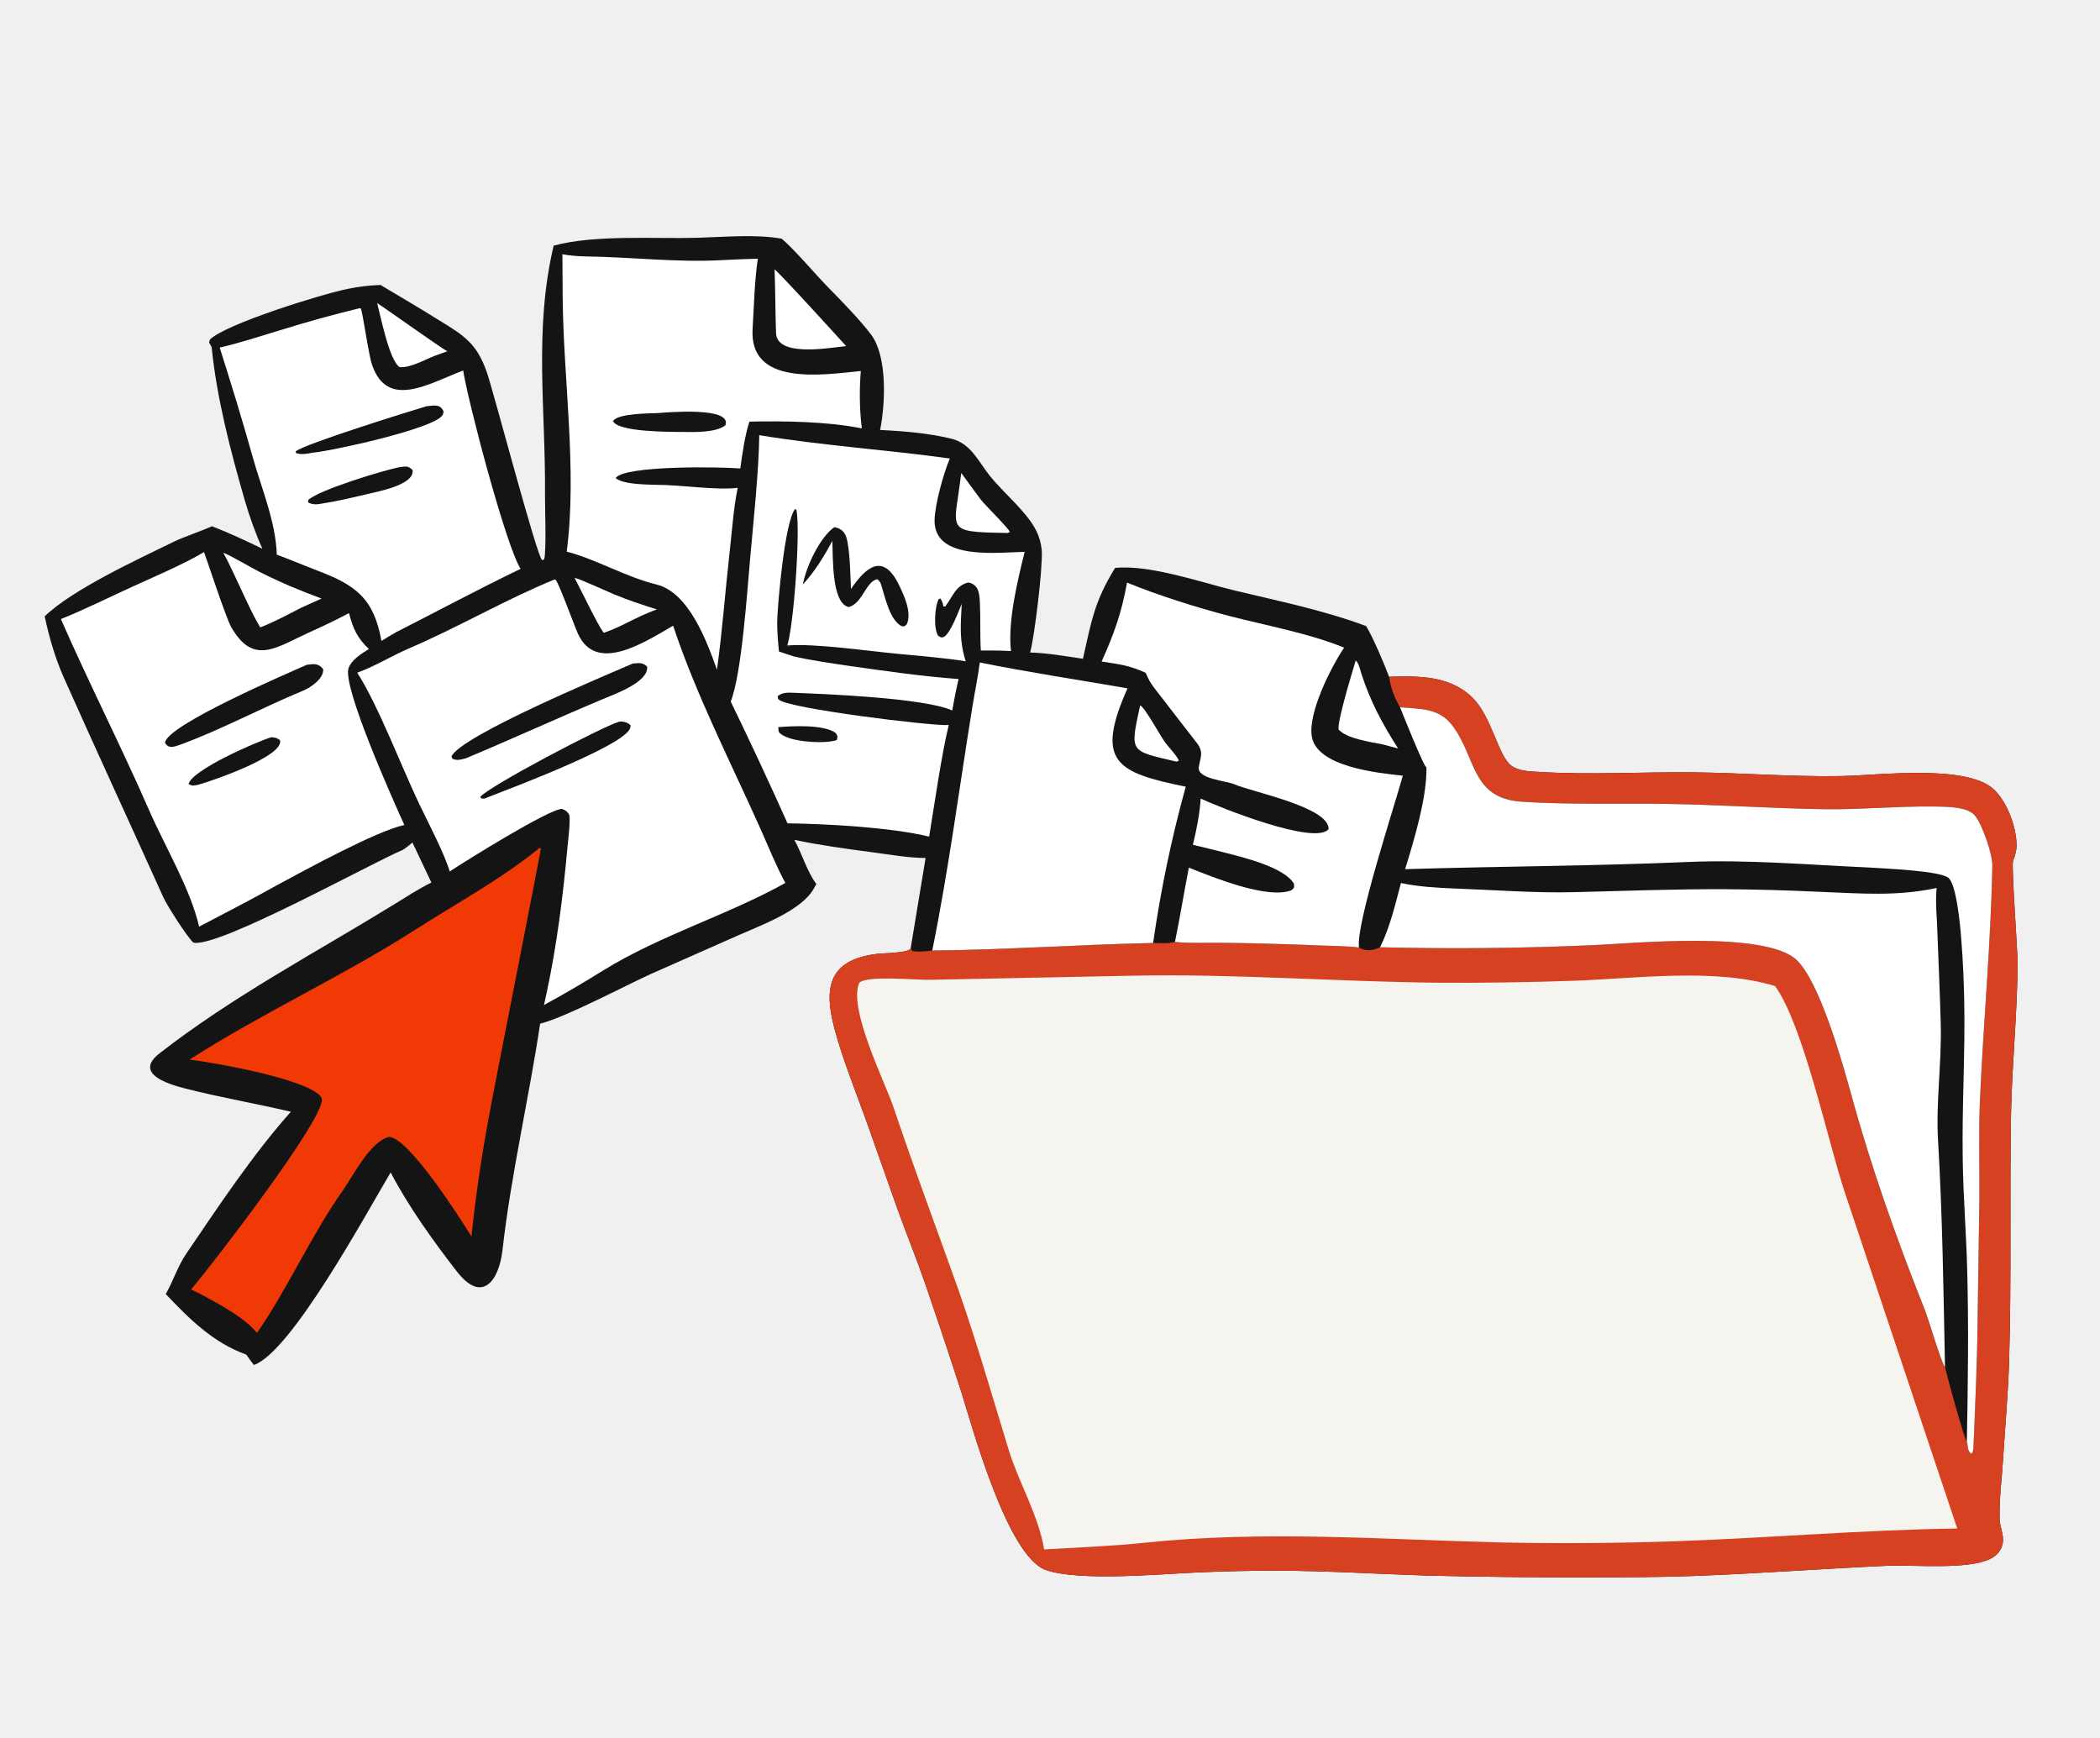
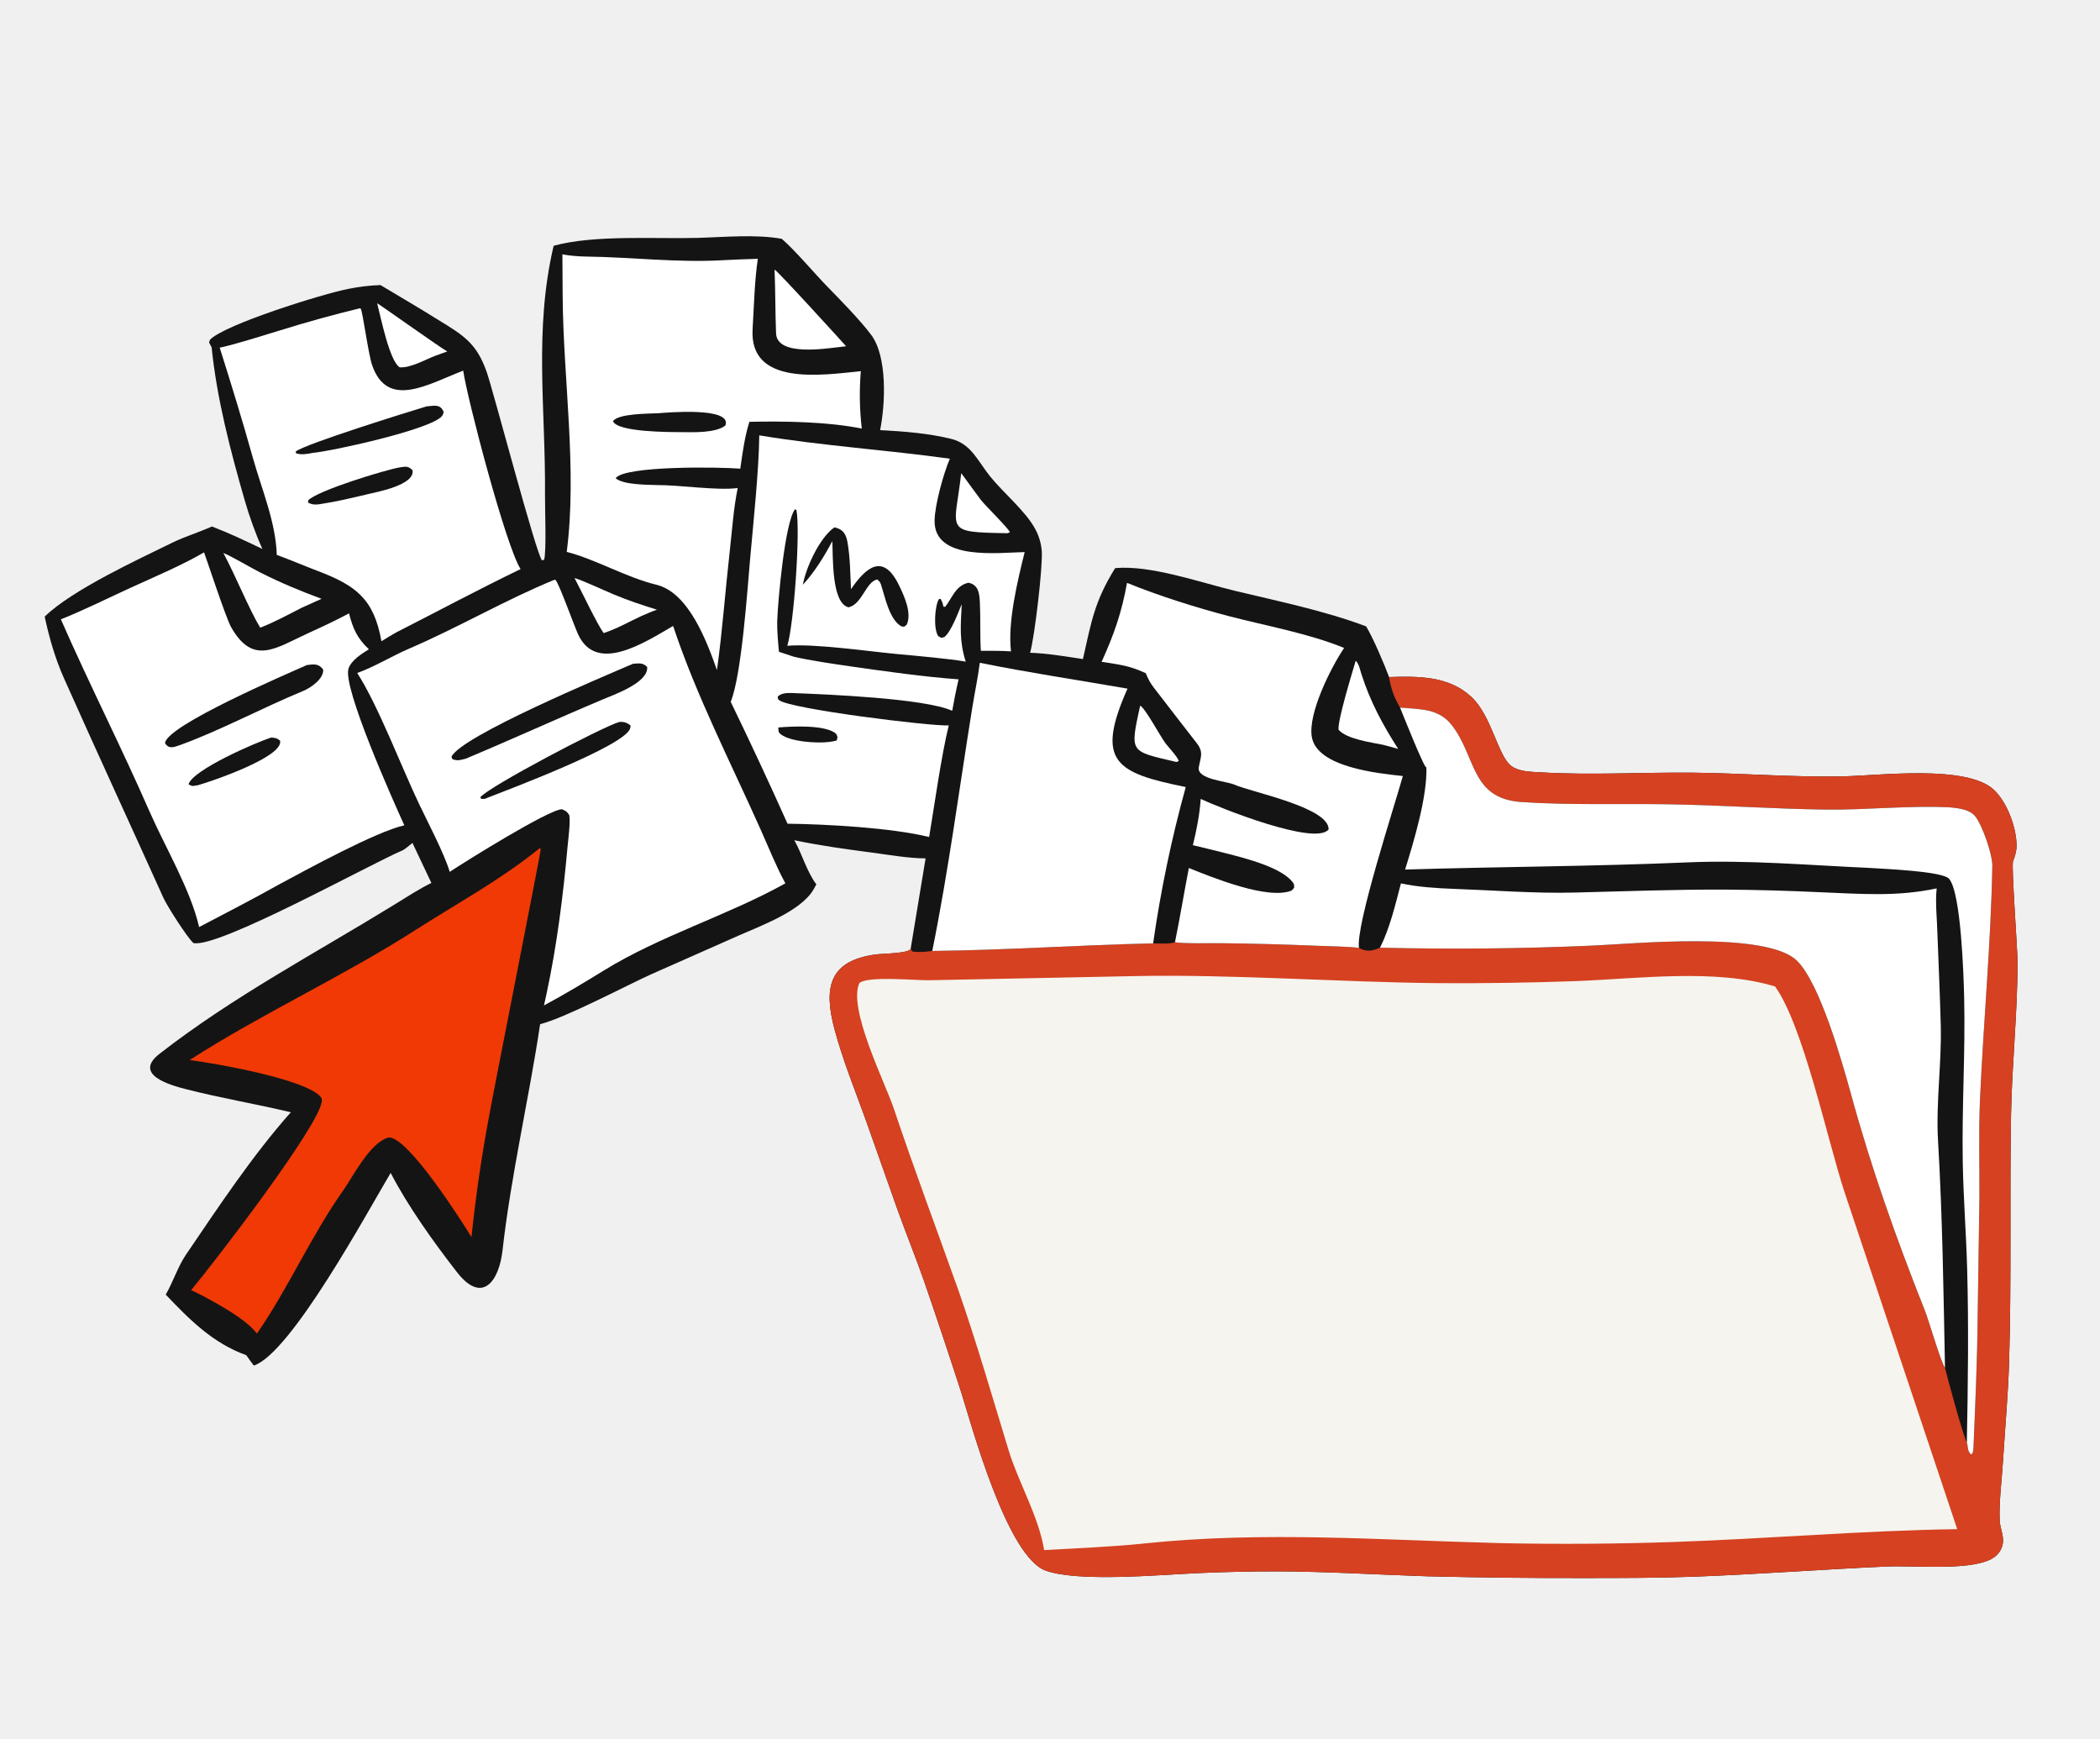
- <svg xmlns="http://www.w3.org/2000/svg" width="406" height="336" viewBox="0 0 406 336" fill="none">
-   <path d="M107.038 47.495C114.908 45.332 126.579 46.198 134.856 45.97C140.097 45.825 146.067 45.239 151.139 46.151C153.624 48.262 157.585 52.971 159.991 55.426C162.477 57.962 166.393 61.971 168.437 64.722C171.564 68.928 171.186 77.998 170.156 83.123C174.721 83.355 179.441 83.722 183.884 84.805C187.743 85.745 189.045 89.097 191.395 92.029C193.964 95.234 198.226 98.697 200.152 102.238C200.865 103.556 201.293 105.01 201.409 106.504C201.632 109.465 200.027 123.094 199.154 126.145C202.528 126.249 206.015 126.861 209.364 127.361C211.02 120.021 211.614 116.211 215.593 109.786C222.461 109.157 231.911 112.53 238.784 114.181C247.091 116.176 256.165 118.039 264.12 121.043C265.48 123.286 267.637 128.372 268.555 130.835C274.187 130.669 280.142 130.579 284.525 134.726C288.435 138.428 289.617 146.196 292.225 148.053C293.757 149.146 295.927 149.132 297.747 149.243C307.547 149.841 317.54 149.213 327.37 149.317C336.917 149.417 346.53 150.215 356.06 150.035C363.342 149.897 380.422 147.677 385.582 152.715C388.115 155.188 389.865 159.957 389.87 163.455C389.87 164.469 389.54 165.531 389.182 166.471C388.852 167.347 390.072 183.709 390.065 186.087C390.037 195.912 388.972 205.705 388.8 215.523C388.525 231.431 388.902 247.398 388.422 263.3C388.23 269.593 387.647 275.908 387.257 282.193C387.022 285.975 386.477 289.973 386.6 293.745C386.647 295.233 387.435 296.708 387.222 298.198C387.012 299.66 386.075 300.755 384.767 301.385C380.29 303.545 370.022 302.483 364.742 302.718C352.407 303.27 340.09 304.205 327.75 304.675C320.767 304.943 313.76 304.933 306.775 304.943C296.527 304.968 286.28 304.858 276.037 304.61C266.27 304.298 256.522 303.675 246.749 303.653C241.732 303.653 236.716 303.763 231.704 303.988C224.11 304.328 208.679 305.758 202.234 303.538C194.771 300.965 187.955 275.823 185.837 269.058C183.544 261.975 181.186 254.913 178.763 247.872C177.151 243.253 175.309 238.698 173.639 234.099L167.326 216.264C165.25 210.542 162.954 204.879 161.361 198.981C159.148 190.781 160.286 185.578 169.514 184.413C170.62 184.273 175.924 184.254 176.068 183.302L178.949 165.875C175.725 165.876 171.797 165.183 168.551 164.753C163.517 164.087 158.538 163.419 153.568 162.364C155.058 165.004 155.993 168.476 157.83 170.901C157.65 171.24 157.464 171.575 157.27 171.906C154.811 176.086 147.183 178.86 142.756 180.813L125.881 188.279C120.97 190.499 109.414 196.643 104.421 197.918C102.255 212.394 98.804 227.039 97.147 241.682C96.497 247.424 93.313 252.225 88.322 245.807C83.899 240.121 78.863 233.107 75.53 226.657C70.938 234.354 56.284 261.465 49.077 263.89C48.592 263.298 48.071 262.52 47.617 261.885C41.168 259.56 36.658 255.03 32.042 250.175C33.411 247.819 34.408 244.735 35.915 242.516C42.136 233.356 48.889 223.172 56.234 214.936C49.466 213.336 42.629 212.178 35.903 210.463C32.619 209.626 25.757 207.595 30.837 203.643C45.053 192.583 60.946 184.222 76.236 174.82C78.561 173.39 80.962 171.816 83.4 170.622L79.743 162.891C79.434 163.155 78.155 164.189 77.892 164.299C71.734 166.881 42.101 183.353 37.38 182.234C36.153 181.104 32.319 175.111 31.588 173.492C25.208 159.362 18.699 145.273 12.387 131.111C10.65 127.215 9.539 123.309 8.636 119.157C14.014 113.943 26.711 108.104 33.641 104.711C35.401 103.85 38.823 102.71 40.978 101.74C44.25 102.996 47.572 104.566 50.733 106.085C49.41 103.163 48.204 99.781 47.325 96.732C44.532 87.039 41.922 77.073 40.908 67.054C40.923 67.206 40.402 66.139 40.413 66.162L40.611 65.638C43.506 62.671 62.312 56.816 67.296 55.833C69.462 55.405 71.31 55.169 73.563 55.089C77.088 57.212 81.147 59.569 84.612 61.745C89.702 64.839 92.142 66.357 94.09 71.873C95.376 75.512 103.729 107.409 104.806 108.294L105.209 108.151C105.665 106.451 105.345 97.951 105.366 95.728C105.52 79.129 103.181 63.885 107.038 47.495Z" fill="#151414" />
-   <path d="M268.555 130.835C274.188 130.669 280.143 130.579 284.525 134.726C288.435 138.428 289.618 146.196 292.225 148.053C293.758 149.146 295.928 149.132 297.748 149.243C307.548 149.841 317.54 149.213 327.37 149.317C336.918 149.417 346.53 150.215 356.06 150.035C363.343 149.897 380.423 147.677 385.583 152.715C388.115 155.188 389.865 159.957 389.87 163.455C389.87 164.469 389.54 165.531 389.183 166.471C388.853 167.347 390.073 183.709 390.065 186.087C390.038 195.912 388.973 205.705 388.8 215.523C388.525 231.431 388.903 247.398 388.423 263.3C388.23 269.593 387.648 275.908 387.258 282.193C387.023 285.975 386.478 289.973 386.6 293.745C386.648 295.233 387.435 296.708 387.223 298.198C387.013 299.66 386.075 300.755 384.768 301.385C380.29 303.545 370.023 302.483 364.743 302.718C352.408 303.27 340.09 304.205 327.75 304.675C320.768 304.943 313.76 304.933 306.775 304.943C296.528 304.968 286.28 304.858 276.038 304.61C266.27 304.298 256.523 303.675 246.749 303.653C241.733 303.653 236.716 303.763 231.705 303.988C224.11 304.328 208.68 305.758 202.234 303.538C194.772 300.965 187.955 275.823 185.838 269.058C183.545 261.975 181.187 254.913 178.764 247.872C177.151 243.253 175.309 238.698 173.639 234.099L167.326 216.264C165.25 210.542 162.954 204.879 161.362 198.981C159.148 190.781 160.287 185.578 169.514 184.413C170.62 184.273 175.924 184.254 176.068 183.302L176.368 183.854C177.415 184.077 179.156 183.921 180.238 183.761C194.78 183.608 208.447 182.618 222.936 182.304C224.123 182.306 226.182 182.476 227.167 182.06C228.206 182.37 234.312 182.258 235.961 182.265C242.174 182.332 248.386 182.499 254.593 182.763C256.098 182.819 261.413 182.933 262.735 183.18C264.108 183.98 265.413 183.78 266.803 183.132C280.493 183.468 294.19 183.335 307.87 182.732C315.193 182.438 341.42 179.819 347.405 185.648C351.838 189.966 356.1 205.09 357.825 211.294C361.733 225.635 366.658 239.461 372.143 253.263C372.953 255.3 375.23 263.255 376.03 264.298C376.37 265.873 379.675 277.885 380.258 278.76C380.55 279.605 380.24 280.19 381.045 281.063L381.36 280.84C381.423 280.568 381.52 280.15 381.533 279.88C381.885 271.323 382.28 262.91 382.35 254.34L382.683 231.812C382.73 225.427 382.518 218.851 382.8 212.482C383.463 197.447 384.908 182.411 385.185 167.352C385.225 165.183 383.32 159.638 381.925 157.813C380.878 156.439 378.77 156.203 377.15 156.028C369.295 155.599 360.823 156.552 353.015 156.448C342.7 156.312 332.318 155.556 321.98 155.414C312.788 155.288 303.248 155.599 294.183 154.992C284.293 154.331 285.463 146.277 280.688 140.137C278.158 136.885 274.585 137.067 270.675 136.736C269.528 134.747 268.905 133.093 268.555 130.835Z" fill="#D54121" />
-   <path d="M219.237 188.625C238.134 188.226 258.8 189.802 278.042 189.988C286.892 190.043 295.74 189.913 304.585 189.598C316.745 189.125 331.727 187.13 343.19 190.636C348.607 198.206 353.23 219.963 356.53 230.129L378.397 295.498C360 295.77 341.955 297.35 323.562 297.98C312.487 298.355 301.405 298.43 290.325 298.205C267.157 297.628 244.378 295.838 221.276 298.26C214.944 298.923 208.241 299.168 201.866 299.548C200.844 293.11 196.854 286.373 195.011 280.298C191.852 269.985 188.854 259.533 185.294 249.349C181.125 237.643 176.741 225.958 172.786 214.179C171.105 209.172 163.846 194.836 166.161 189.949C167.928 188.557 176.875 189.477 179.659 189.426L219.237 188.625Z" fill="#F5F4EE" />
-   <path d="M270.848 170.713C274.068 171.408 277.843 171.653 281.14 171.77C288.865 172.043 296.715 172.677 304.443 172.479C314.148 172.231 323.7 171.876 333.415 171.907C339.615 171.952 345.815 172.124 352.008 172.422C359.753 172.731 366.785 173.322 374.423 171.671C374.118 174.408 374.515 177.787 374.575 180.583C374.795 186.42 375.06 192.26 375.213 198.098C375.405 205.42 374.255 213.162 374.688 220.458C375.553 235.141 375.743 249.616 376.03 264.297C375.23 263.255 372.953 255.3 372.143 253.262C366.658 239.461 361.733 225.635 357.825 211.294C356.1 205.09 351.838 189.966 347.405 185.648C341.42 179.819 315.193 182.438 307.87 182.732C294.19 183.335 280.493 183.468 266.803 183.131C268.703 179.369 269.77 174.809 270.848 170.713Z" fill="white" />
-   <path d="M217.893 112.638C223.902 115.095 231.406 117.461 237.67 119.089C244.757 120.931 253.085 122.431 259.862 125.208C257.3 129.018 252.87 137.812 253.612 142.376C254.572 148.279 266.425 149.442 271.215 149.963C269.63 155.699 262.08 178.757 262.735 183.18C261.412 182.933 256.097 182.819 254.592 182.763C248.386 182.498 242.174 182.332 235.961 182.264C234.312 182.257 228.206 182.37 227.167 182.06C228.149 177.222 228.915 172.531 229.843 167.738C234.379 169.546 245.129 173.973 249.723 172.089C250.327 171.404 250.215 171.738 250.16 170.85C248.305 167.698 240.628 165.825 237.177 164.932C234.996 164.377 232.81 163.841 230.62 163.323C231.335 160.47 231.942 157.324 232.133 154.389C235.674 156.051 254.297 163.528 256.865 160.282C256.997 156.054 242.143 153.139 238.657 151.633C237.178 150.948 231.483 150.631 231.753 148.354C232.072 146.387 232.776 145.437 231.389 143.633C228.671 140.098 225.888 136.582 223.187 133.03C222.273 131.828 222.105 131.445 221.5 130.076C218.195 128.586 216.526 128.45 212.979 127.89C215.39 122.549 216.831 118.479 217.893 112.638Z" fill="white" />
-   <path d="M189.431 128.079C198.707 129.956 208.608 131.448 217.986 133.074C211.632 147.328 215.871 149.366 229.244 152.093C226.498 162.018 224.391 172.109 222.935 182.304C208.447 182.618 194.78 183.608 180.238 183.761C183.402 168.166 185.455 152.322 187.997 136.617C188.459 133.761 189.06 130.954 189.431 128.079Z" fill="white" />
-   <path d="M270.675 136.736C274.585 137.067 278.157 136.885 280.687 140.137C285.462 146.277 284.292 154.331 294.182 154.992C303.247 155.599 312.787 155.288 321.98 155.414C332.317 155.556 342.7 156.312 353.015 156.448C360.822 156.552 369.295 155.599 377.15 156.028C378.77 156.203 380.877 156.439 381.925 157.813C383.32 159.638 385.225 165.183 385.185 167.352C384.907 182.411 383.462 197.447 382.8 212.482C382.517 218.851 382.73 225.427 382.682 231.812L382.35 254.34C382.28 262.91 381.885 271.323 381.532 279.88C381.52 280.15 381.422 280.568 381.36 280.84L381.045 281.063C380.24 280.19 380.55 279.605 380.257 278.76C380.47 267.565 380.625 256.443 380.317 245.2C380.127 238.273 379.587 231.614 379.465 224.491C379.28 213.672 379.987 203.482 379.735 192.674C379.645 188.873 379.157 172.41 376.8 169.8C375.482 168.343 364.142 167.908 361.307 167.713C349.727 167.196 337.832 166.15 326.237 166.649C308.032 167.434 289.852 167.479 271.655 168.035C273.377 162.459 275.982 153.849 275.765 148.142C275.825 149.705 270.75 136.91 270.675 136.736Z" fill="white" />
-   <path d="M107.187 112.041L107.385 112.065C107.997 112.528 110.885 120.623 111.736 122.51C115.245 130.292 124.516 124.23 130.136 120.963C134.634 134.485 141.322 147.454 147.126 160.463C148.61 163.789 150.101 167.527 151.841 170.698C140.689 176.919 127.683 180.785 116.676 187.58C112.987 189.858 108.982 192.254 105.168 194.294L105.689 191.924C107.656 182.737 108.866 173.154 109.709 163.807C109.846 162.291 110.316 158.816 110.06 157.52C109.58 156.784 109.455 156.74 108.645 156.379C106.063 156.44 90.037 166.433 86.949 168.477C85.884 164.934 82.745 158.968 81.023 155.367C77.665 148.345 73.142 136.4 69.064 130.047C72.308 128.908 75.844 126.737 79.056 125.363C88.459 121.34 97.781 115.875 107.187 112.041Z" fill="white" />
-   <path d="M122.362 128.275C123.546 128.199 124.225 128.003 125.118 128.884C125.409 131.878 118.872 134.179 116.529 135.163C107.649 138.891 98.89 142.914 90.007 146.624C88.824 146.896 88.504 147.063 87.465 146.702L87.283 146.237C89.16 142.231 116.657 130.744 122.362 128.275Z" fill="#151414" />
-   <path d="M119.729 139.514C120.555 139.436 121.321 139.655 121.912 140.216C121.895 140.446 121.883 140.652 121.792 140.867C120.346 144.299 98.634 152.447 94.311 154.131C93.704 154.426 93.731 154.401 93.045 154.37L92.856 154.067C94.518 151.995 116.33 140.515 119.729 139.514Z" fill="#151414" />
-   <path d="M146.792 84.13C158.893 86.143 171.626 86.968 183.63 88.641C182.416 91.516 180.751 97.461 180.686 100.567C180.522 108.456 193.033 106.773 198.105 106.687C196.714 112.281 194.793 120.203 195.458 125.871C193.559 125.742 191.539 125.768 189.627 125.757C189.445 122.646 189.594 119.54 189.442 116.435C189.356 114.679 189.185 112.993 187.225 112.611C184.749 113.154 184.11 115.517 182.739 117.265L182.391 117.233C182.238 116.494 182.207 116.375 181.839 115.717L181.505 115.791C180.702 117.209 180.445 121.534 181.391 122.933C182.143 123.323 181.823 123.295 182.573 123.108C183.905 122.06 185.229 118.412 185.936 116.753C185.73 120.919 185.429 123.81 186.703 127.851C183.378 127.268 176.768 126.705 173.204 126.366C167.647 125.838 157.452 124.354 152.213 124.791C153.486 120.674 154.764 102.683 153.98 98.579L153.713 98.4C151.743 100.849 150.363 116.375 150.256 120.152C150.213 121.672 150.44 124.362 150.599 125.954L153.422 126.892C156.242 127.58 161.478 128.352 164.422 128.772C171.114 129.728 178.604 130.797 185.329 131.277C184.836 133.369 184.474 135.238 184.096 137.356C178.759 134.94 159.719 134.17 152.946 133.916C152.108 133.884 150.975 133.968 150.355 134.617C150.392 134.915 150.343 135.037 150.568 135.256C152.313 136.956 180.057 140.387 183.426 140.178C181.997 145.992 180.66 155.58 179.634 161.749C172.321 159.942 159.693 159.269 152.253 159.174C148.713 151.267 145.051 143.415 141.269 135.621C143.386 130.449 144.48 114.076 145.044 107.766C145.655 100.941 146.716 90.92 146.792 84.13Z" fill="white" />
-   <path d="M161.319 101.909C163.004 102.25 163.582 103.218 163.864 104.868C164.363 107.787 164.389 110.896 164.52 113.864C167.334 109.757 170.684 106.689 173.789 113.061C174.777 115.09 176.352 118.459 175.301 120.709C174.676 121.207 175.014 121.12 174.272 121.044C171.944 119.742 171.139 115.445 170.282 112.826C170.075 112.368 169.972 112.32 169.615 111.973C167.394 112.394 166.724 116.732 164.065 117.361C160.729 116.583 161.07 107.609 160.914 104.557C159.404 107.455 157.447 110.602 155.224 112.994C155.816 109.623 158.505 103.834 161.319 101.909Z" fill="#151414" />
-   <path d="M150.472 140.578C153.236 140.349 159.503 140.025 161.618 141.758C162.005 142.548 161.953 142.195 161.779 143.095C161.316 143.213 160.847 143.304 160.374 143.367C158.133 143.672 152.865 143.388 150.954 141.894C150.407 141.466 150.539 141.299 150.472 140.578Z" fill="#151414" />
-   <path d="M39.446 106.734C39.541 106.836 43.64 119.348 44.669 121.169C48.949 128.745 53.363 125.186 59.621 122.338C62.45 121.051 64.931 119.886 67.476 118.532C68.255 121.55 69.071 123.337 71.318 125.473C69.96 126.304 67.908 127.596 67.381 129.188C66.184 132.803 76.02 154.764 78.171 159.487C72.697 160.707 59.294 168.038 53.882 170.95C48.872 173.765 43.584 176.481 38.492 179.149C36.87 171.967 31.891 163.633 28.923 156.848C23.434 144.295 17.275 132.244 11.77 119.681C16.181 117.926 21.037 115.504 25.412 113.506C29.627 111.582 35.511 109.079 39.446 106.734Z" fill="white" />
-   <path d="M59.327 128.517C60.747 128.337 61.61 128.206 62.487 129.391C62.581 131.242 60.052 132.931 58.567 133.543C50.807 136.738 42.602 141.154 34.787 143.988C33.635 144.382 32.619 144.819 31.904 143.602C32.184 140.191 55.531 130.211 59.327 128.517Z" fill="#151414" />
-   <path d="M52.47 142.518C53.343 142.633 53.465 142.599 54.138 143.108C54.959 146.215 40.953 150.978 38.306 151.726C37.134 151.889 37.393 152.025 36.449 151.579C37.158 148.821 49.461 143.449 52.47 142.518Z" fill="#151414" />
-   <path d="M104.304 163.94L104.564 164.03C104.647 164.253 95.473 210.546 94.56 215.672C93.107 223.419 91.968 231.222 91.147 239.061C89.448 236.247 78.919 219.665 75.156 219.8C71.504 220.768 68.209 227.43 66.365 230.029C60.178 238.753 55.689 249.044 49.679 257.692C47.474 254.885 42.489 252.187 39.372 250.5C38.7 250.127 37.666 249.658 36.951 249.309C41.495 243.87 61.529 217.845 62.209 212.874C62.246 212.607 62.244 212.278 62.075 212.059C59.358 208.552 41.422 205.452 36.664 204.843C50.53 195.925 66.319 188.689 80.269 179.755C88.477 174.498 96.654 170.117 104.304 163.94Z" fill="#F03905" />
-   <path d="M108.731 49.148C109.965 49.409 111.952 49.559 113.242 49.575C122.083 49.686 130.954 50.794 139.78 50.282C142.037 50.151 144.277 50.088 146.515 50.013C145.879 54.189 145.764 59.333 145.503 63.585C144.827 74.608 158.735 72.525 166.424 71.722C166.12 75.419 166.183 79.136 166.613 82.82C159.978 81.481 151.601 81.365 144.883 81.513C143.974 84.352 143.54 87.624 143.122 90.567C139.375 90.247 120.763 89.942 119.022 92.417C120.477 93.683 125.007 93.669 126.937 93.733C131.478 93.717 138.504 94.825 142.624 94.314C141.811 98.212 141.514 102.76 141.062 106.737C140.207 114.255 139.663 122.005 138.609 129.483C136.672 124.009 133.166 114.512 126.901 112.997C121.077 111.588 115.128 108.068 109.568 106.648C111.621 90.707 108.9 73.366 108.781 57.3C108.76 54.582 108.738 51.866 108.731 49.148Z" fill="white" />
-   <path d="M127.21 79.857C128.84 79.732 141.64 78.579 140.24 82.228C138.351 83.69 134.147 83.534 131.828 83.508C129.543 83.497 119.39 83.529 118.513 81.397C119.486 79.912 125.354 79.941 127.21 79.857Z" fill="#151414" />
-   <path d="M69.562 59.577L69.738 59.64C70.105 60.1 71.212 68.441 71.935 70.54C74.894 79.128 82.696 74.272 89.551 71.622C90.356 77.142 97.769 105.439 100.645 109.973C92.759 113.772 84.484 118.195 76.623 122.198C75.696 122.705 74.662 123.36 73.743 123.912C72.292 115.705 68.761 113.128 61.465 110.35C58.837 109.349 56.174 108.206 53.51 107.234C53.31 100.85 50.605 94.605 48.87 88.407C46.886 81.32 44.704 74.208 42.478 67.191C45.88 66.448 50.82 64.842 54.18 63.832C59.261 62.249 64.391 60.83 69.562 59.577Z" fill="white" />
-   <path d="M82.451 78.538C83.951 78.399 85.138 78.044 85.773 79.595C85.711 79.912 85.655 80.145 85.448 80.402C83.366 82.992 64.125 87.198 60.443 87.519C59.461 87.722 58.105 87.97 57.184 87.56L57.204 87.229C59.141 85.747 78.83 79.623 82.451 78.538Z" fill="#151414" />
-   <path d="M77.279 90.318C78.529 90.155 78.903 90.017 79.763 90.877C80.206 93.727 73.047 95.032 70.885 95.548C67.952 96.247 64.829 96.977 61.854 97.423C61.024 97.559 60.285 97.533 59.556 97.113L59.603 96.666C61.525 94.752 74.344 90.844 77.279 90.318Z" fill="#151414" />
-   <path d="M149.747 52.093C150.303 52.282 163.581 66.887 163.583 66.913L162.395 67.051C159.538 67.367 150.22 68.887 150.039 64.421C149.875 60.374 149.918 56.184 149.747 52.093Z" fill="white" />
-   <path d="M43.181 106.863C44.555 107.367 48.629 109.788 50.317 110.633C54.462 112.708 57.841 114.108 62.166 115.715L58.235 117.489C55.722 118.777 52.917 120.304 50.304 121.29C48.193 117.824 45.437 111.015 43.181 106.863Z" fill="white" />
-   <path d="M262.103 127.691C262.72 128.228 262.938 129.424 263.193 130.218C264.878 135.501 267.323 140.074 270.315 144.715L267.4 143.93C264.975 143.432 260.413 142.84 258.79 141.028C258.558 139.288 261.43 129.985 262.103 127.691Z" fill="white" />
-   <path d="M72.918 58.607C73.169 58.669 84.833 66.982 86.477 67.926C85.706 68.175 84.931 68.469 84.169 68.746C82.148 69.519 79.329 71.157 77.26 70.977C75.283 69.717 73.603 61.222 72.918 58.607Z" fill="white" />
-   <path d="M111.075 111.707C112.138 111.933 117.282 114.305 118.65 114.87C121.633 116.104 123.921 116.852 127.014 117.819C125.985 118.161 124.935 118.644 123.936 119.075C121.274 120.301 119.54 121.389 116.704 122.34C115.476 120.681 112.32 114.02 111.075 111.707Z" fill="white" />
-   <path d="M185.839 91.434C185.837 91.433 189.201 96.049 189.624 96.594C190.491 97.712 194.963 102.08 195.244 102.849L194.797 103.039C182.261 102.828 184.557 102.702 185.839 91.434Z" fill="white" />
-   <path d="M220.427 136.358C221.419 136.826 224.371 142.402 225.369 143.689C225.92 144.399 227.793 146.401 227.885 147.076L227.451 147.245C218.318 145.101 218.451 145.568 220.427 136.358Z" fill="white" />
+ <svg xmlns="http://www.w3.org/2000/svg" width="947" height="784" viewBox="0 0 947 784" fill="none">
+   <path d="M249.667 110.822C268.024 105.774 295.246 107.794 314.554 107.262C326.778 106.925 340.702 105.556 352.533 107.685C358.331 112.61 367.568 123.598 373.182 129.327C378.98 135.243 388.114 144.599 392.883 151.017C400.176 160.832 399.293 181.993 396.891 193.952C407.538 194.494 418.549 195.352 428.912 197.878C437.913 200.071 440.95 207.893 446.432 214.734C452.424 222.212 462.365 230.293 466.856 238.555C468.519 241.631 469.519 245.022 469.79 248.509C470.309 255.418 466.565 287.22 464.53 294.338C472.398 294.581 480.532 296.008 488.344 297.176C492.207 280.048 493.592 271.159 502.873 256.168C518.894 254.698 540.935 262.569 556.966 266.421C576.343 271.077 597.508 275.425 616.063 282.434C619.235 287.668 624.268 299.533 626.408 305.282C639.546 304.894 653.436 304.685 663.658 314.361C672.778 322.997 675.536 341.123 681.618 345.457C685.193 348.007 690.255 347.973 694.5 348.232C717.358 349.629 740.666 348.164 763.595 348.405C785.864 348.639 808.285 350.5 830.514 350.08C847.501 349.76 887.34 344.58 899.376 356.335C905.283 362.104 909.365 373.233 909.377 381.394C909.377 383.76 908.607 386.238 907.773 388.432C907.003 390.477 909.849 428.654 909.831 434.203C909.767 457.127 907.283 479.979 906.881 502.887C906.239 540.006 907.12 577.261 906 614.367C905.551 629.049 904.193 643.784 903.283 658.449C902.735 667.275 901.464 676.602 901.749 685.405C901.86 688.876 903.697 692.317 903.201 695.794C902.711 699.207 900.525 701.762 897.475 703.232C887.031 708.272 863.082 705.792 850.766 706.341C821.995 707.63 793.264 709.812 764.481 710.908C748.194 711.532 731.849 711.509 715.556 711.532C691.654 711.591 667.752 711.334 643.861 710.757C621.078 710.027 598.342 708.575 575.545 708.522C563.844 708.522 552.144 708.779 540.454 709.304C522.739 710.097 486.747 713.434 471.713 708.254C454.307 702.252 438.407 643.586 433.468 627.801C428.12 611.275 422.62 594.796 416.968 578.368C413.206 567.59 408.91 556.962 405.015 546.23L390.29 504.616C385.448 491.264 380.092 478.051 376.378 464.288C371.215 445.156 373.87 433.015 395.393 430.296C397.974 429.97 410.345 429.925 410.68 427.703L417.401 387.042C409.882 387.044 400.72 385.427 393.147 384.424C381.405 382.869 369.792 381.31 358.2 378.849C361.675 385.009 363.856 393.111 368.14 398.768C367.721 399.559 367.286 400.341 366.835 401.114C361.1 410.868 343.306 417.339 332.981 421.897L293.62 439.318C282.163 444.497 255.209 458.832 243.564 461.809C238.51 495.586 230.462 529.757 226.597 563.923C225.081 577.322 217.655 588.525 206.012 573.55C195.697 560.283 183.95 543.916 176.175 528.865C165.465 546.825 131.284 610.085 114.474 615.743C113.343 614.361 112.126 612.547 111.067 611.065C96.025 605.64 85.506 595.07 74.74 583.742C77.932 578.243 80.257 571.047 83.772 565.87C98.283 544.498 114.035 520.735 131.166 501.516C115.379 497.784 99.432 495.081 83.744 491.08C76.085 489.127 60.078 484.389 71.929 475.166C105.087 449.36 142.158 429.851 177.822 407.914C183.245 404.577 188.845 400.904 194.531 398.117L186.001 380.079C185.28 380.695 182.297 383.106 181.684 383.364C167.32 389.389 98.202 427.823 87.19 425.211C84.327 422.575 75.384 408.592 73.679 404.815C58.797 371.844 43.615 338.97 28.893 305.926C24.842 296.835 22.25 287.721 20.145 278.033C32.688 265.866 62.304 252.242 78.469 244.326C82.573 242.316 90.556 239.657 95.582 237.394C103.215 240.324 110.962 243.986 118.335 247.531C115.25 240.712 112.437 232.823 110.387 225.707C103.871 203.09 97.785 179.836 95.419 156.459C95.454 156.813 94.238 154.324 94.265 154.377L94.726 153.156C101.478 146.232 145.344 132.571 156.97 130.276C162.02 129.278 166.331 128.728 171.586 128.54C179.809 133.495 189.276 138.992 197.358 144.071C209.23 151.29 214.923 154.833 219.467 167.702C222.466 176.194 241.949 250.621 244.461 252.685L245.401 252.352C246.465 248.386 245.72 228.55 245.768 223.363C246.127 184.634 240.672 149.063 249.667 110.822Z" fill="#151414" />
+   <path d="M626.408 305.282C639.546 304.894 653.436 304.685 663.658 314.361C672.778 322.997 675.536 341.123 681.618 345.457C685.193 348.007 690.255 347.973 694.5 348.232C717.358 349.629 740.666 348.164 763.595 348.405C785.864 348.639 808.286 350.5 830.514 350.08C847.501 349.759 887.34 344.579 899.376 356.335C905.283 362.104 909.365 373.233 909.377 381.394C909.377 383.76 908.607 386.238 907.773 388.432C907.003 390.477 909.849 428.654 909.831 434.203C909.767 457.127 907.283 479.979 906.881 502.887C906.239 540.005 907.12 577.261 906 614.366C905.551 629.049 904.193 643.784 903.283 658.449C902.735 667.275 901.464 676.602 901.749 685.405C901.86 688.876 903.697 692.317 903.201 695.794C902.711 699.206 900.525 701.761 897.475 703.231C887.031 708.271 863.082 705.792 850.766 706.341C821.995 707.63 793.264 709.811 764.481 710.908C748.194 711.532 731.849 711.509 715.556 711.532C691.654 711.591 667.752 711.334 643.861 710.756C621.078 710.027 598.342 708.575 575.545 708.522C563.844 708.522 552.144 708.779 540.454 709.304C522.739 710.097 486.748 713.434 471.713 708.254C454.307 702.251 438.407 643.586 433.468 627.801C428.12 611.275 422.62 594.796 416.968 578.368C413.206 567.59 408.91 556.962 405.015 546.23L390.291 504.616C385.448 491.264 380.092 478.051 376.378 464.288C371.215 445.155 373.87 433.015 395.394 430.296C397.974 429.97 410.345 429.925 410.68 427.703L411.379 428.991C413.822 429.512 417.884 429.148 420.407 428.776C454.327 428.418 486.205 426.108 520 425.375C522.769 425.381 527.572 425.778 529.87 424.806C532.294 425.529 546.536 425.267 550.383 425.284C564.874 425.442 579.363 425.83 593.84 426.447C597.351 426.577 609.748 426.843 612.833 427.42C616.034 429.285 619.078 428.819 622.32 427.307C654.252 428.092 686.202 427.781 718.111 426.374C735.19 425.688 796.366 419.577 810.326 433.179C820.665 443.254 830.608 478.543 834.631 493.019C843.746 526.482 855.233 558.742 868.027 590.946C869.916 595.7 875.229 614.261 877.095 616.694C877.888 620.369 885.597 648.398 886.955 650.44C887.638 652.411 886.915 653.776 888.792 655.812L889.527 655.293C889.673 654.657 889.9 653.683 889.929 653.053C890.751 633.086 891.673 613.456 891.836 593.46L892.612 540.893C892.722 525.995 892.227 510.653 892.886 495.791C894.431 460.709 897.802 425.625 898.449 390.488C898.542 385.426 894.099 372.489 890.845 368.23C888.401 365.023 883.486 364.474 879.707 364.065C861.385 363.064 841.623 365.287 823.412 365.046C799.352 364.727 775.135 362.963 751.022 362.632C729.581 362.338 707.329 363.063 686.184 361.648C663.116 360.104 665.845 341.313 654.707 326.986C648.806 319.397 640.473 319.823 631.353 319.051C628.676 314.409 627.224 310.55 626.408 305.282Z" fill="#D54121" />
+   <path d="M511.373 440.125C555.45 439.193 603.654 442.872 648.537 443.305C669.18 443.434 689.817 443.131 710.448 442.396C738.811 441.291 773.758 436.635 800.495 444.816C813.131 462.479 823.913 513.247 831.611 536.968L882.617 689.494C839.704 690.13 797.614 693.817 754.713 695.287C728.881 696.162 703.031 696.336 677.187 695.811C623.148 694.464 570.016 690.287 516.129 695.94C501.361 697.486 485.726 698.057 470.855 698.944C468.47 683.923 459.165 668.202 454.866 654.027C447.498 629.965 440.505 605.576 432.202 581.813C422.477 554.5 412.252 527.235 403.026 499.75C399.105 488.068 382.173 454.618 387.574 443.214C391.694 439.966 412.563 442.112 419.057 441.993L511.373 440.125Z" fill="#F5F4EE" />
+   <path d="M631.755 398.33C639.266 399.952 648.071 400.524 655.763 400.796C673.781 401.433 692.091 402.913 710.116 402.451C732.753 401.871 755.034 401.044 777.695 401.116C792.156 401.222 806.618 401.623 821.062 402.318C839.127 403.039 855.53 404.418 873.345 400.565C872.634 406.952 873.561 414.837 873.701 421.361C874.214 434.979 874.832 448.606 875.188 462.23C875.637 479.314 872.954 497.378 873.963 514.401C875.981 548.663 876.424 582.438 877.095 616.694C875.229 614.261 869.916 595.7 868.027 590.946C855.233 558.742 843.746 526.482 834.631 493.019C830.608 478.543 820.665 443.254 810.326 433.179C796.366 419.577 735.19 425.688 718.111 426.374C686.202 427.781 654.252 428.092 622.32 427.307C626.752 418.529 629.242 407.889 631.755 398.33Z" fill="white" />
+   <path d="M508.238 262.821C522.255 268.556 539.757 274.077 554.368 277.875C570.9 282.172 590.324 285.673 606.132 292.151C600.155 301.042 589.822 321.562 591.554 332.211C593.794 345.985 621.44 348.698 632.612 349.915C628.915 363.299 611.305 417.1 612.833 427.42C609.748 426.844 597.351 426.577 593.84 426.447C579.363 425.83 564.874 425.442 550.383 425.284C546.536 425.267 532.294 425.529 529.87 424.807C532.16 413.519 533.948 402.572 536.113 391.389C546.692 395.608 571.766 405.936 582.483 401.541C583.892 399.944 583.63 400.722 583.501 398.65C579.174 391.295 561.268 386.925 553.219 384.841C548.132 383.547 543.033 382.296 537.925 381.087C539.592 374.43 541.008 367.089 541.454 360.24C549.713 364.12 593.152 381.565 599.141 373.992C599.45 364.126 564.803 357.324 556.671 353.811C553.22 352.212 539.937 351.473 540.566 346.16C541.311 341.57 542.954 339.352 539.719 335.144C533.379 326.895 526.887 318.691 520.587 310.404C518.455 307.6 518.062 306.704 516.651 303.51C508.944 300.034 505.049 299.718 496.777 298.41C502.4 285.948 505.762 276.452 508.238 262.821Z" fill="white" />
+   <path d="M441.851 298.851C463.487 303.232 486.581 306.713 508.456 310.506C493.634 343.765 503.523 348.52 534.715 354.883C528.311 378.042 523.395 401.588 520 425.376C486.205 426.109 454.327 428.418 420.407 428.776C427.787 392.387 432.576 355.419 438.505 318.773C439.584 312.109 440.986 305.559 441.851 298.851Z" fill="white" />
+   <path d="M631.353 319.051C640.473 319.824 648.806 319.397 654.707 326.986C665.845 341.313 663.116 360.105 686.184 361.648C707.329 363.063 729.581 362.338 751.022 362.632C775.135 362.963 799.352 364.727 823.412 365.046C841.623 365.287 861.385 363.064 879.707 364.065C883.486 364.474 888.402 365.023 890.845 368.23C894.099 372.489 898.542 385.426 898.449 390.488C897.802 425.625 894.431 460.709 892.886 495.791C892.227 510.653 892.723 525.995 892.612 540.894L891.836 593.46C891.673 613.457 890.752 633.086 889.929 653.053C889.9 653.683 889.673 654.658 889.527 655.293L888.792 655.813C886.915 653.777 887.638 652.412 886.955 650.44C887.451 624.318 887.813 598.366 887.095 572.134C886.652 555.971 885.393 540.432 885.107 523.812C884.675 498.568 886.326 474.791 885.737 449.572C885.527 440.703 884.39 402.29 878.891 396.201C875.818 392.799 849.367 391.785 842.754 391.329C815.744 390.123 787.998 387.682 760.953 388.848C718.49 390.679 676.085 390.784 633.639 392.082C637.656 379.072 643.733 358.98 643.225 345.665C643.365 349.312 631.528 319.456 631.353 319.051Z" fill="white" />
+   <path d="M250.016 261.428L250.477 261.484C251.904 262.565 258.641 281.454 260.626 285.857C268.811 304.015 290.435 289.87 303.543 282.246C314.036 313.798 329.637 344.059 343.174 374.414C346.635 382.174 350.112 390.896 354.171 398.295C328.16 412.81 297.823 421.832 272.149 437.687C263.544 443.002 254.203 448.593 245.305 453.351L246.52 447.823C251.11 426.387 253.932 404.025 255.898 382.216C256.217 378.679 257.314 370.569 256.718 367.547C255.597 365.83 255.306 365.726 253.415 364.885C247.395 365.025 210.013 388.344 202.81 393.113C200.325 384.845 193.004 370.925 188.988 362.523C181.155 346.138 170.606 318.266 161.092 303.442C168.659 300.785 176.907 295.72 184.4 292.513C206.331 283.125 228.075 270.375 250.016 261.428Z" fill="white" />
+   <path d="M285.41 299.309C288.172 299.132 289.756 298.673 291.839 300.729C292.519 307.715 277.27 313.085 271.805 315.38C251.094 324.078 230.663 333.466 209.941 342.123C207.183 342.757 206.437 343.146 204.013 342.304L203.589 341.219C207.968 331.872 272.105 305.068 285.41 299.309Z" fill="#151414" />
+   <path d="M279.269 325.533C281.195 325.351 282.982 325.863 284.361 327.171C284.32 327.707 284.293 328.189 284.082 328.691C280.707 336.699 230.065 355.71 219.98 359.64C218.566 360.327 218.627 360.27 217.027 360.197L216.587 359.49C220.463 354.655 271.34 327.868 279.269 325.533Z" fill="#151414" />
+   <path d="M342.395 196.304C370.621 201 400.32 202.925 428.32 206.829C425.487 213.537 421.604 227.408 421.453 234.657C421.071 253.064 450.252 249.136 462.083 248.936C458.838 261.989 454.358 280.473 455.908 293.699C451.478 293.397 446.766 293.459 442.307 293.433C441.883 286.174 442.23 278.927 441.875 271.682C441.675 267.584 441.276 263.65 436.706 262.759C430.93 264.026 429.44 269.538 426.241 273.619L425.43 273.543C425.072 271.818 425 271.541 424.143 270.007L423.362 270.178C421.489 273.488 420.891 283.579 423.098 286.843C424.85 287.753 424.105 287.688 425.854 287.251C428.96 284.806 432.048 276.293 433.699 272.422C433.219 282.143 432.515 288.89 435.488 298.318C427.732 296.957 412.314 295.644 404 294.853C391.039 293.622 367.259 290.16 355.04 291.178C358.007 281.572 360.988 239.593 359.161 230.016L358.538 229.6C353.942 235.313 350.723 271.542 350.474 280.353C350.374 283.902 350.903 290.177 351.275 293.892L357.859 296.081C364.437 297.687 376.649 299.487 383.517 300.468C399.126 302.697 416.597 305.192 432.282 306.312C431.132 311.195 430.288 315.556 429.407 320.496C416.957 314.859 372.547 313.063 356.748 312.47C354.793 312.396 352.152 312.592 350.706 314.107C350.792 314.801 350.678 315.086 351.203 315.597C355.271 319.563 419.986 327.569 427.844 327.082C424.511 340.647 421.393 363.019 418.998 377.415C401.941 373.198 372.486 371.627 355.132 371.406C346.875 352.956 338.334 334.635 329.512 316.449C334.45 304.38 337.001 266.177 338.318 251.453C339.743 235.529 342.216 212.146 342.395 196.304Z" fill="white" />
+   <path d="M376.279 237.787C380.208 238.585 381.557 240.842 382.215 244.691C383.379 251.503 383.439 258.757 383.745 265.683C390.308 256.1 398.122 248.94 405.364 263.81C407.669 268.543 411.342 276.404 408.892 281.656C407.435 282.816 408.223 282.613 406.492 282.435C401.06 279.398 399.183 269.372 397.184 263.262C396.702 262.192 396.462 262.08 395.629 261.272C390.447 262.254 388.885 272.374 382.684 273.842C374.902 272.028 375.698 251.089 375.335 243.966C371.811 250.729 367.248 258.072 362.061 263.654C363.442 255.788 369.715 242.28 376.279 237.787Z" fill="#151414" />
+   <path d="M350.977 328.015C357.424 327.48 372.043 326.725 376.977 330.768C377.878 332.611 377.758 331.788 377.352 333.889C376.273 334.165 375.179 334.376 374.075 334.523C368.847 335.234 356.559 334.572 352.102 331.085C350.826 330.088 351.134 329.699 350.977 328.015Z" fill="#151414" />
+   <path d="M92.01 249.047C92.23 249.285 101.792 278.479 104.192 282.728C114.174 300.405 124.471 292.1 139.067 285.456C145.666 282.453 151.452 279.734 157.39 276.574C159.207 283.618 161.11 287.786 166.35 292.77C163.182 294.71 158.397 297.725 157.168 301.439C154.376 309.873 177.319 361.116 182.335 372.137C169.567 374.984 138.305 392.089 125.682 398.883C113.995 405.451 101.66 411.789 89.784 418.015C86.001 401.256 74.386 381.811 67.464 365.978C54.66 336.69 40.293 308.569 27.454 279.255C37.743 275.16 49.07 269.51 59.275 264.848C69.105 260.358 82.83 254.518 92.01 249.047Z" fill="white" />
+   <path d="M138.38 299.873C141.694 299.454 143.706 299.148 145.751 301.913C145.972 306.232 140.073 310.172 136.608 311.6C118.507 319.055 99.37 329.36 81.142 335.973C78.455 336.892 76.085 337.911 74.416 335.071C75.07 327.112 129.527 303.826 138.38 299.873Z" fill="#151414" />
+   <path d="M122.387 332.542C124.422 332.811 124.706 332.732 126.276 333.918C128.193 341.168 95.522 352.283 89.349 354.027C86.614 354.409 87.219 354.724 85.018 353.685C86.67 347.249 115.368 334.715 122.387 332.542Z" fill="#151414" />
+   <path d="M243.291 382.528L243.898 382.736C244.091 383.257 222.693 491.273 220.562 503.235C217.173 521.311 214.518 539.517 212.603 557.809C208.64 551.242 184.079 512.551 175.303 512.867C166.784 515.126 159.099 530.669 154.798 536.735C140.365 557.09 129.896 581.103 115.876 601.283C110.735 594.732 99.107 588.437 91.836 584.5C90.269 583.631 87.858 582.536 86.19 581.721C96.788 569.031 143.518 508.306 145.104 496.707C145.189 496.083 145.186 495.315 144.791 494.805C138.454 486.621 96.618 479.389 85.52 477.967C117.862 457.158 154.689 440.274 187.228 419.429C206.374 407.163 225.448 396.941 243.291 382.528Z" fill="#F03905" />
+   <path d="M253.616 114.679C256.496 115.288 261.129 115.638 264.14 115.676C284.761 115.934 305.453 118.52 326.04 117.324C331.303 117.018 336.529 116.871 341.748 116.696C340.265 126.441 339.998 138.443 339.389 148.365C337.81 174.085 370.251 169.225 388.186 167.351C387.476 175.977 387.624 184.651 388.626 193.248C373.151 190.124 353.611 189.851 337.942 190.196C335.822 196.821 334.808 204.457 333.834 211.324C325.095 210.577 281.682 209.865 277.621 215.64C281.015 218.594 291.581 218.562 296.083 218.71C306.675 218.674 323.063 221.259 332.672 220.065C330.777 229.16 330.083 239.773 329.029 249.052C327.035 266.594 325.767 284.68 323.308 302.128C318.79 289.354 310.611 267.196 295.998 263.66C282.414 260.373 268.537 252.16 255.568 248.845C260.357 211.65 254.012 171.187 253.732 133.7C253.685 127.359 253.632 121.021 253.616 114.679Z" fill="white" />
+   <path d="M296.72 186.334C300.521 186.041 330.378 183.351 327.113 191.867C322.705 195.276 312.901 194.912 307.49 194.853C302.161 194.828 278.479 194.902 276.434 189.926C278.702 186.461 292.39 186.53 296.72 186.334Z" fill="#151414" />
+   <path d="M162.255 139.013L162.665 139.161C163.521 140.234 166.102 159.696 167.789 164.592C174.691 184.631 192.889 173.301 208.879 167.117C210.757 179.998 228.046 246.024 234.755 256.604C216.361 265.467 197.059 275.788 178.725 285.128C176.562 286.312 174.149 287.84 172.008 289.127C168.621 269.979 160.386 263.966 143.368 257.483C137.237 255.147 131.027 252.48 124.813 250.212C124.347 235.316 118.036 220.746 113.989 206.283C109.363 189.746 104.273 173.153 99.082 156.779C107.014 155.045 118.538 151.299 126.376 148.94C138.226 145.248 150.192 141.937 162.255 139.013Z" fill="white" />
+   <path d="M192.317 183.256C195.817 182.931 198.585 182.102 200.065 185.722C199.922 186.461 199.791 187.005 199.308 187.605C194.452 193.649 149.572 203.461 140.984 204.211C138.694 204.684 135.531 205.263 133.382 204.306L133.428 203.534C137.946 200.076 183.872 185.786 192.317 183.256Z" fill="#151414" />
+   <path d="M180.254 210.741C183.169 210.36 184.041 210.04 186.049 212.046C187.08 218.697 170.383 221.741 165.339 222.945C158.499 224.576 151.214 226.28 144.274 227.32C142.34 227.638 140.615 227.577 138.915 226.596L139.025 225.554C143.507 221.088 173.409 211.969 180.254 210.741Z" fill="#151414" />
+   <path d="M349.287 121.551C350.584 121.992 381.553 156.07 381.56 156.131L378.789 156.452C372.124 157.189 350.39 160.736 349.967 150.315C349.585 140.874 349.685 131.095 349.287 121.551Z" fill="white" />
+   <path d="M100.719 249.348C103.924 250.522 113.427 256.172 117.366 258.144C127.032 262.985 134.914 266.251 145.003 270.002L135.834 274.14C129.973 277.146 123.429 280.709 117.335 283.009C112.411 274.922 105.982 259.035 100.719 249.348Z" fill="white" />
+   <path d="M611.357 297.945C612.798 299.199 613.305 301.989 613.9 303.842C617.83 316.169 623.533 326.84 630.513 337.669L623.714 335.837C618.058 334.675 607.415 333.293 603.631 329.064C603.089 325.006 609.789 303.297 611.357 297.945Z" fill="white" />
+   <path d="M170.083 136.75C170.666 136.895 197.874 156.292 201.707 158.494C199.91 159.076 198.102 159.762 196.324 160.408C191.611 162.212 185.035 166.033 180.21 165.613C175.598 162.672 171.679 142.851 170.083 136.75Z" fill="white" />
+   <path d="M259.083 260.65C261.564 261.177 273.561 266.712 276.753 268.031C283.712 270.909 289.047 272.654 296.261 274.911C293.861 275.709 291.414 276.836 289.082 277.841C282.873 280.703 278.829 283.242 272.214 285.461C269.349 281.589 261.987 266.048 259.083 260.65Z" fill="white" />
+   <path d="M433.471 213.346C433.467 213.343 441.315 224.115 442.302 225.387C444.322 227.994 454.754 238.187 455.41 239.98L454.366 240.424C425.126 239.932 430.481 239.638 433.471 213.346Z" fill="white" />
+   <path d="M514.148 318.168C516.462 319.261 523.348 332.272 525.677 335.274C526.961 336.93 531.329 341.603 531.544 343.178L530.532 343.572C509.23 338.569 509.54 339.658 514.148 318.168Z" fill="white" />
</svg>
